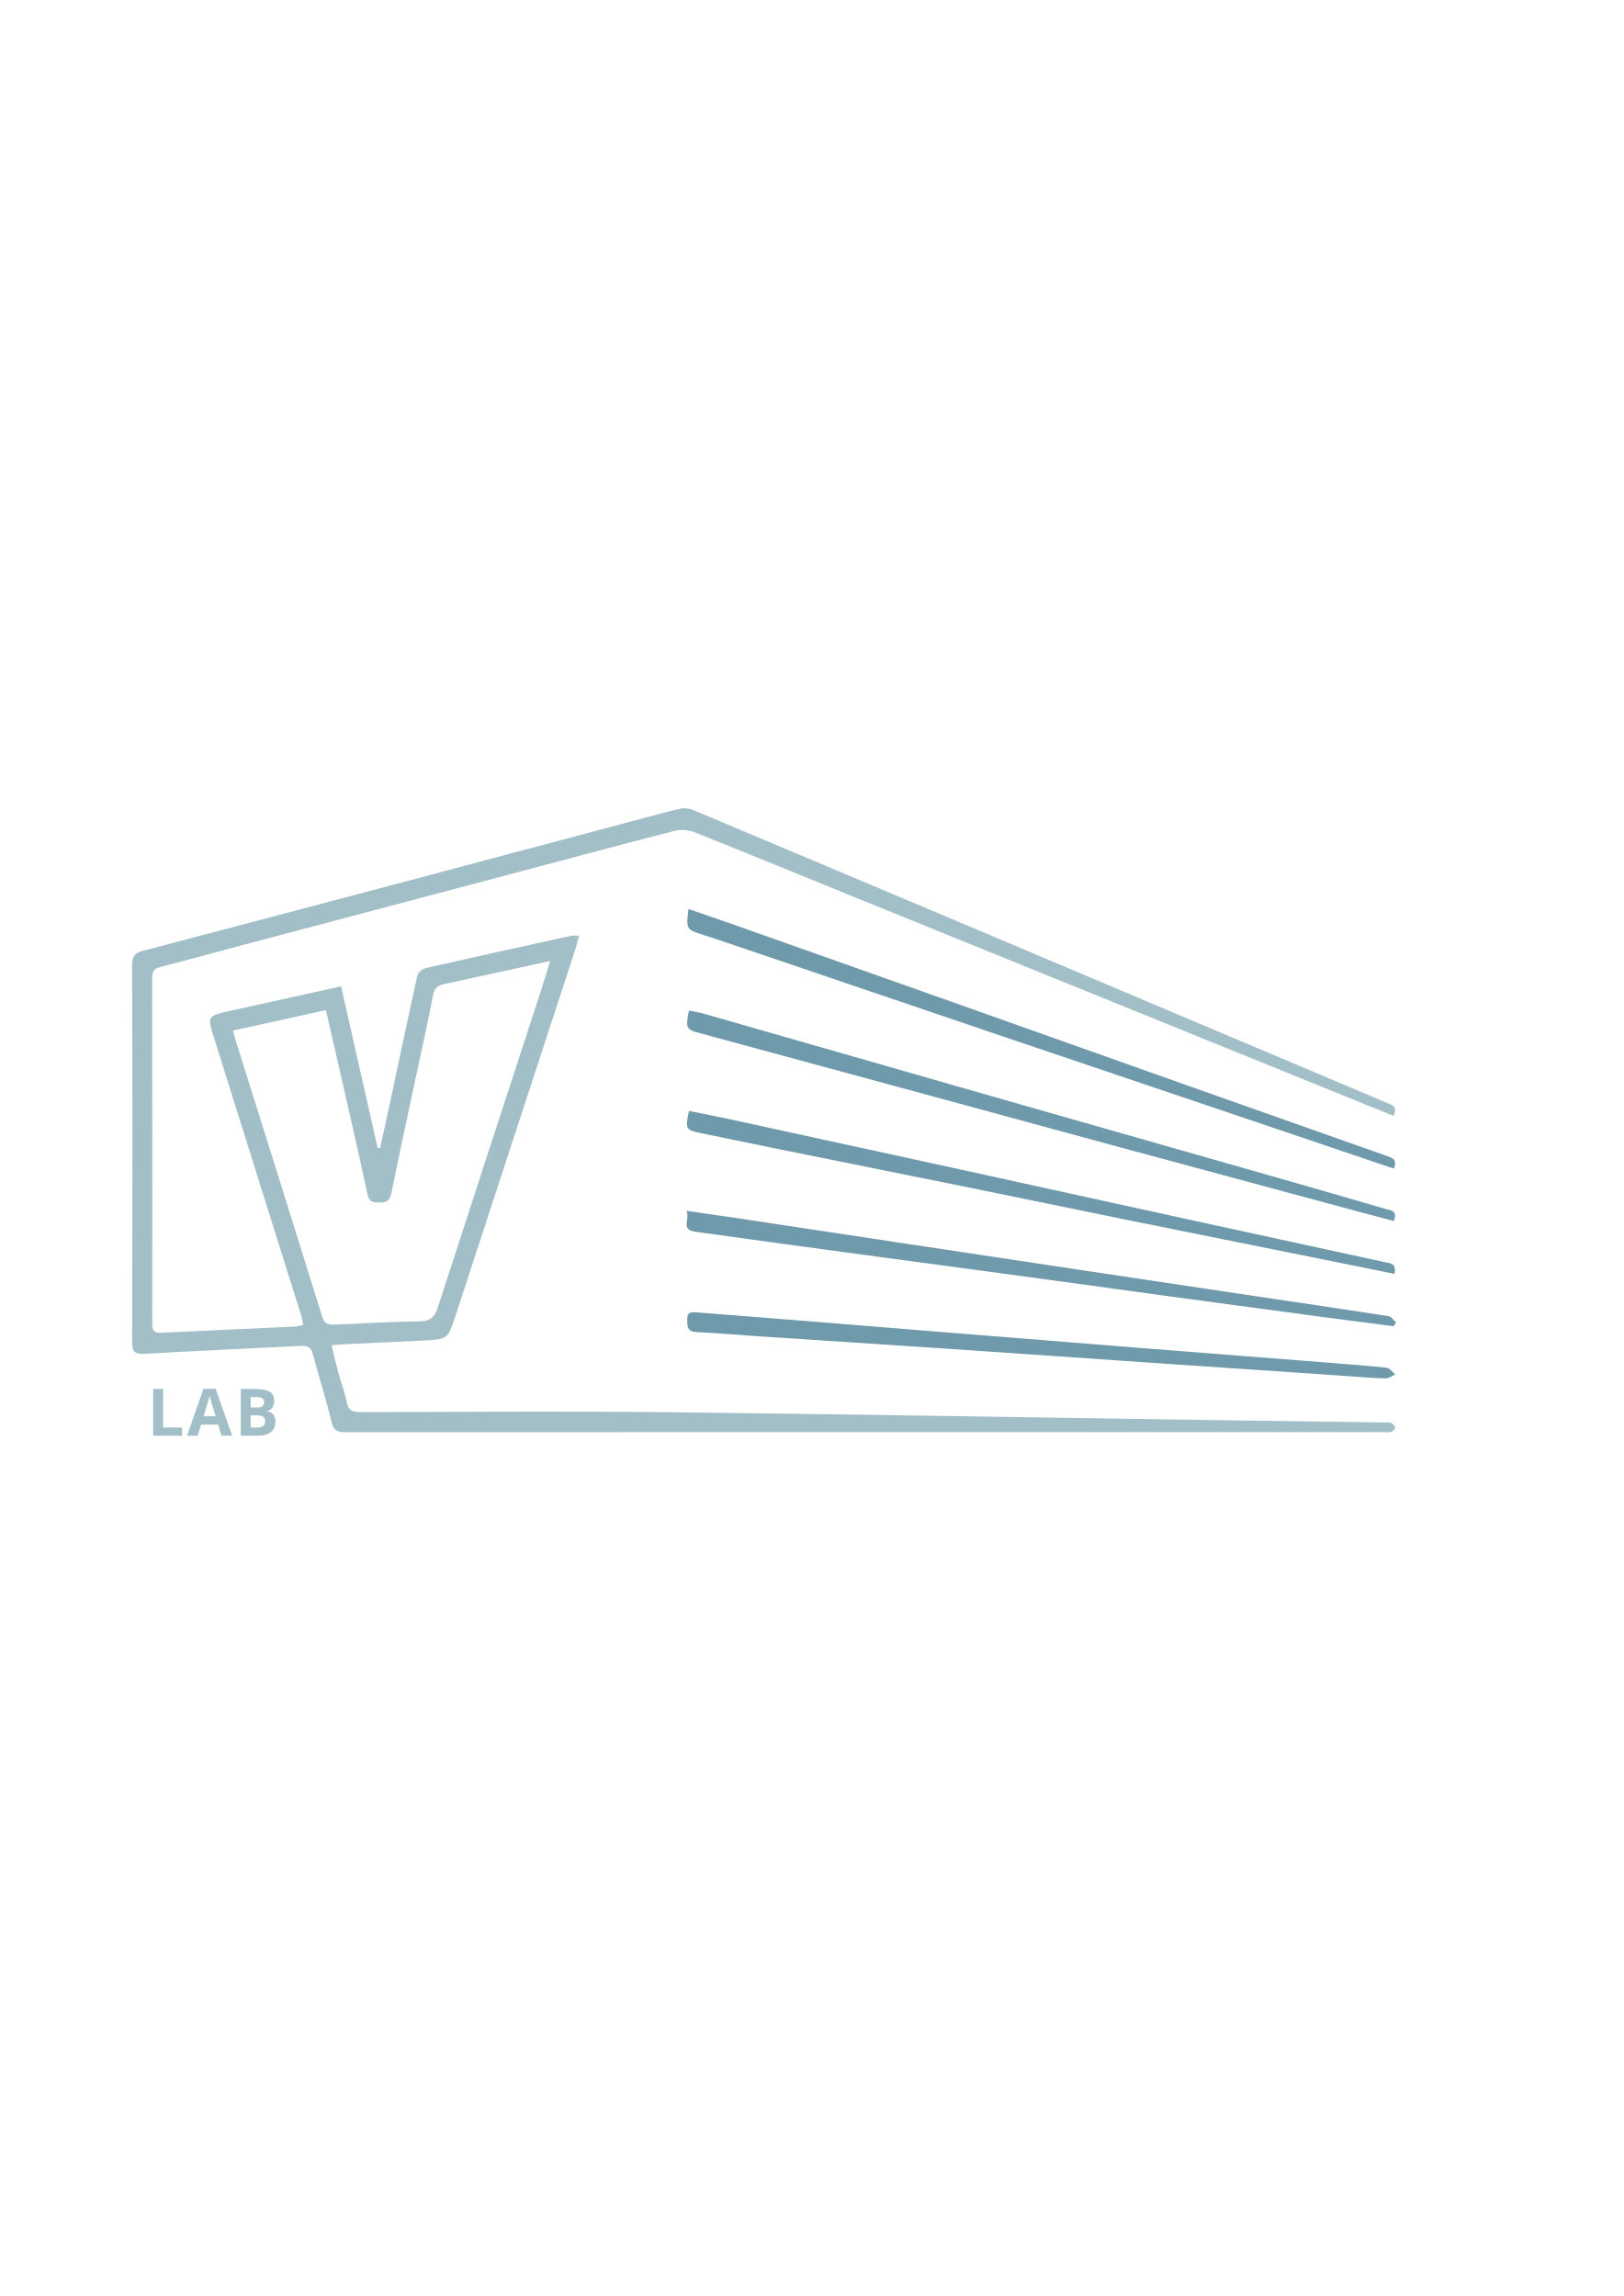
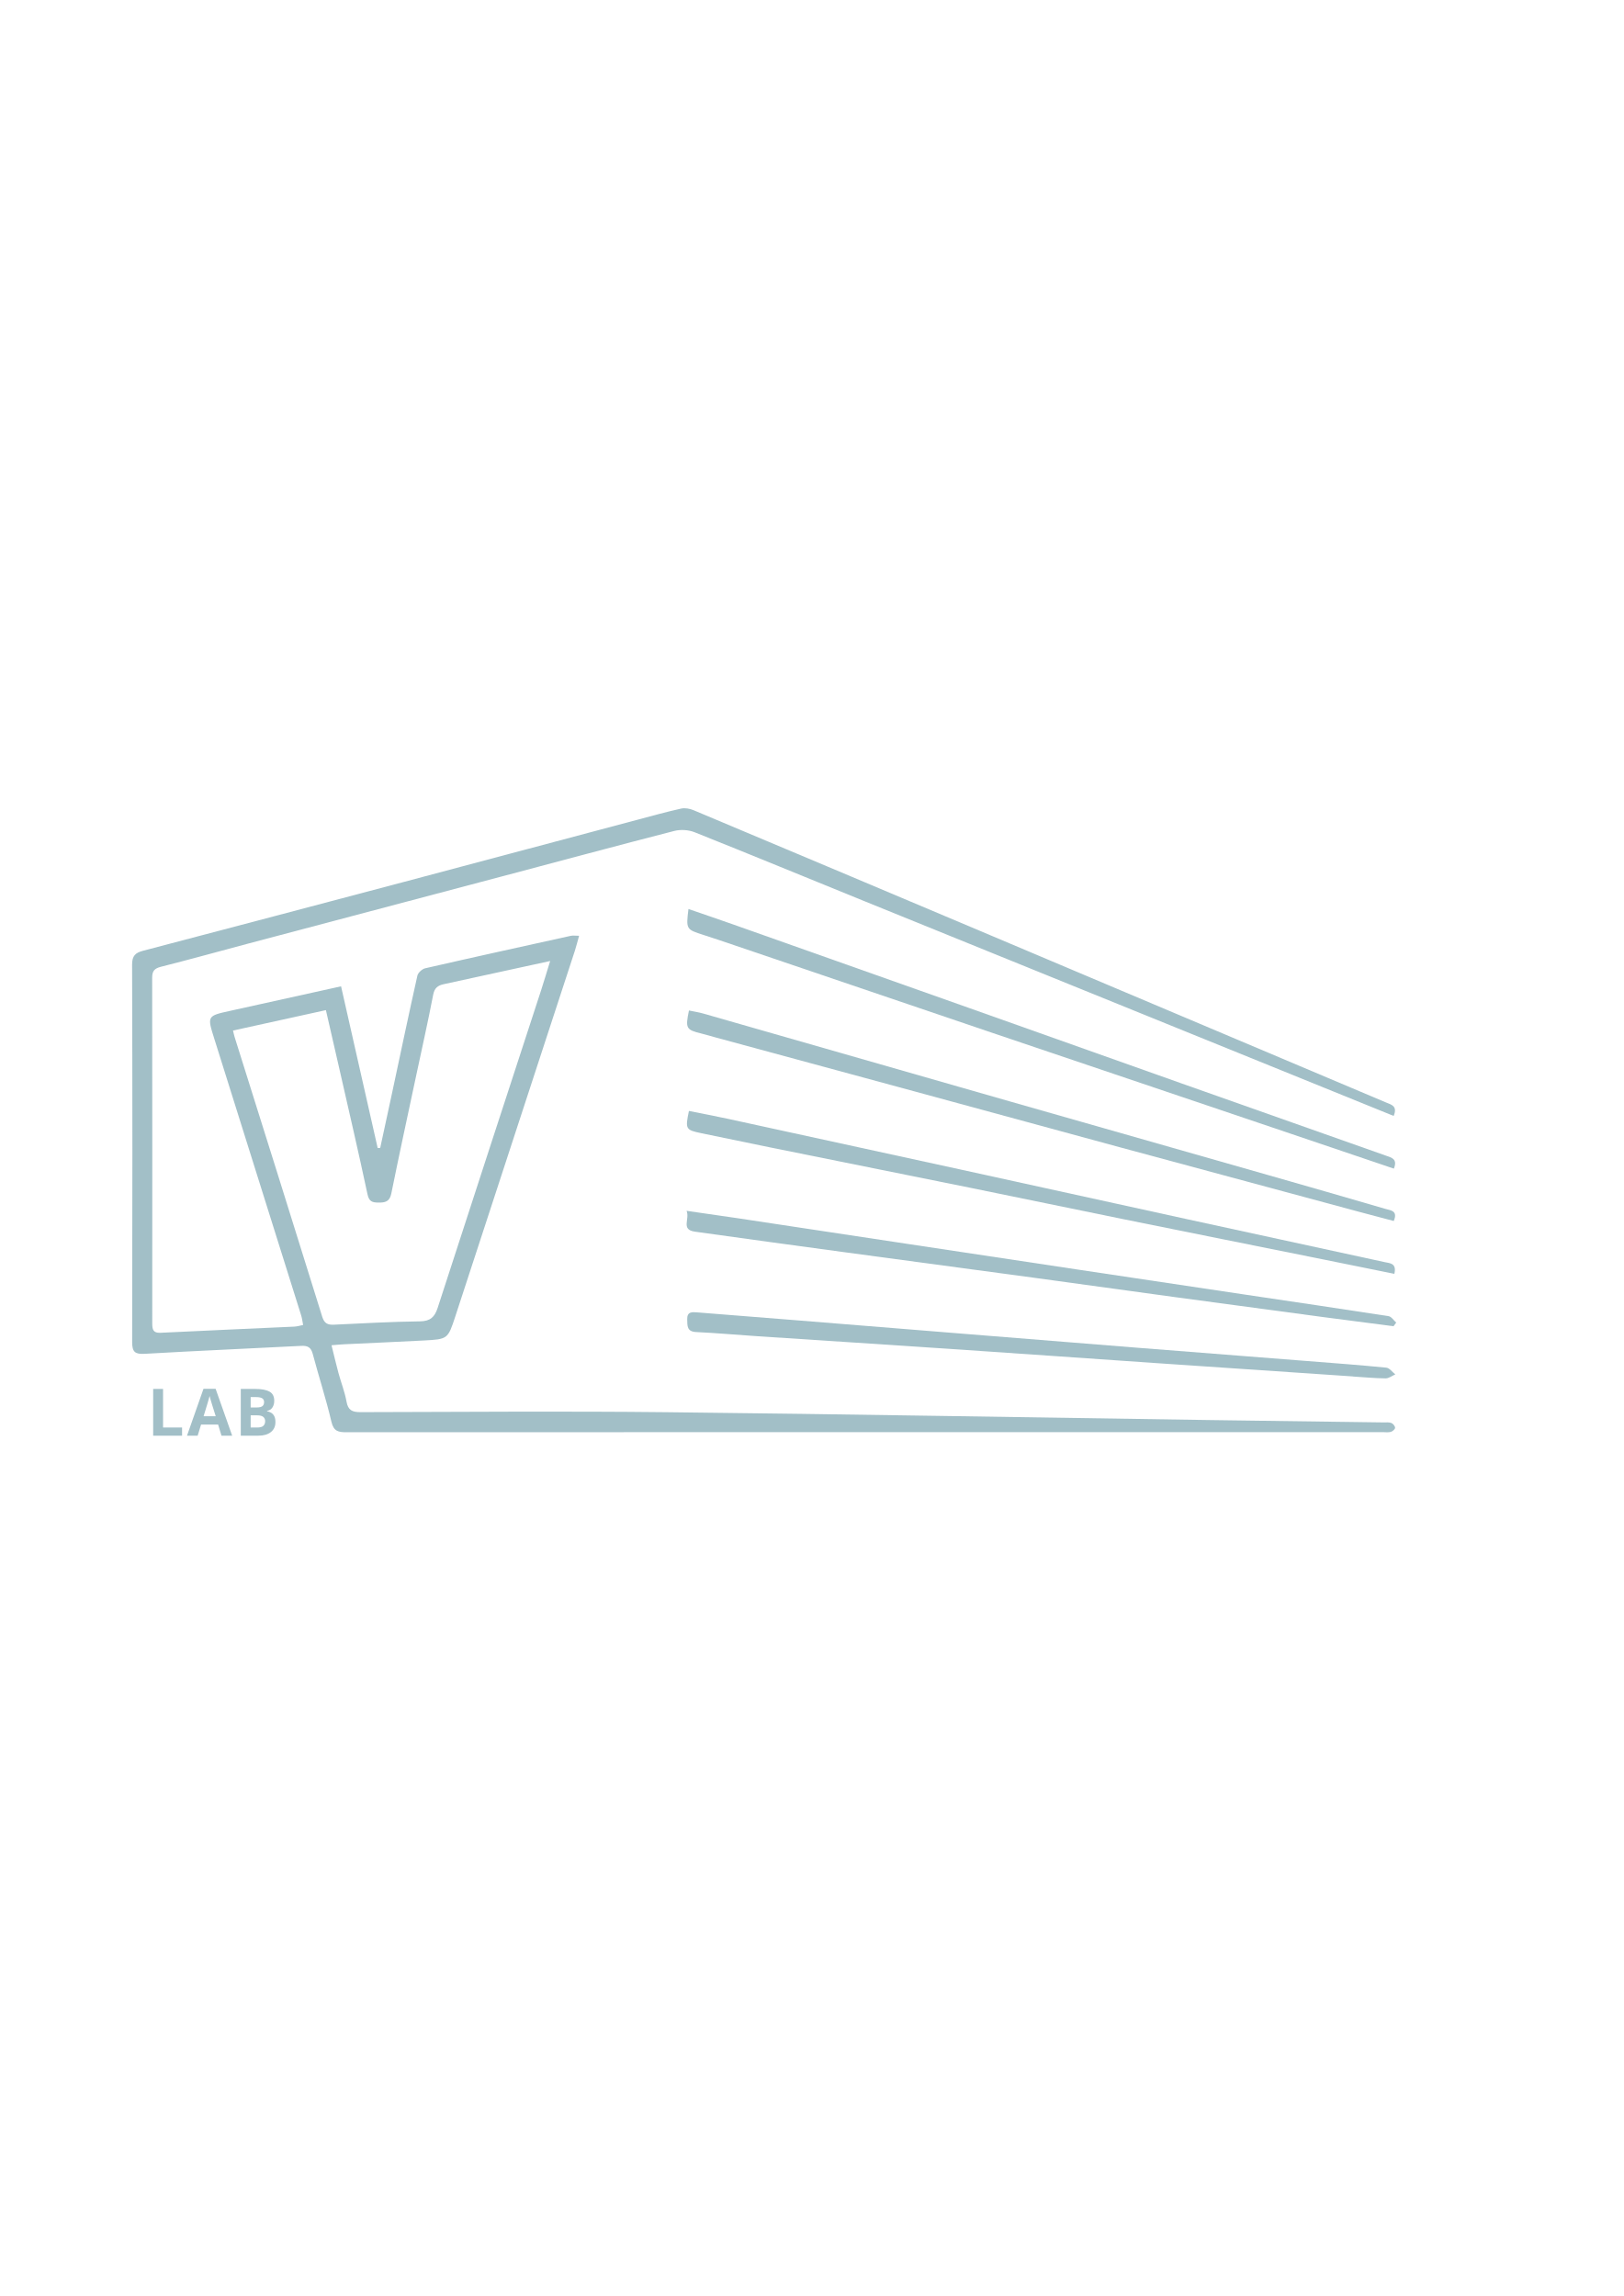
<svg xmlns="http://www.w3.org/2000/svg" version="1.1" id="Layer_1" x="0px" y="0px" viewBox="0 0 595.28 841.89" style="enable-background:new 0 0 595.28 841.89;" xml:space="preserve">
  <style type="text/css">
- 	.st-ice{fill:#A2BFC7;}
- 	.st-sky{fill:#6F9AAB;}
+ 	.st-mono{fill:#A2BFC7;}
	.st-text{fill:#A2BFC7;font-family:'JetBrains Mono','Tahoma-Bold',sans-serif;font-size:24px;font-weight:800;letter-spacing:1px;}
</style>
  <g transform="translate(0, 0)">
-     <g class="st-ice">
+     <g class="st-mono">
      <path d="M510.94,409.19c-8.58-3.48-16.88-6.85-25.18-10.22c-56.21-22.81-112.42-45.61-168.63-68.44    c-20.82-8.45-41.59-17.04-62.46-25.36c-2.23-0.89-5.16-1.08-7.48-0.48c-21.03,5.4-42,11.06-62.99,16.62    c-31.12,8.25-62.24,16.47-93.35,24.72c-10.61,2.82-21.19,5.77-31.84,8.46c-2.4,0.61-3.23,1.57-3.22,4.03    c0.06,42.25,0.05,84.51,0.03,126.76c0,2.17,0.29,3.56,3.04,3.42c16.35-0.81,32.71-1.5,49.07-2.26c0.96-0.04,1.91-0.35,3.2-0.6    c-0.26-1.3-0.37-2.4-0.69-3.42c-10.6-33.82-21.21-67.64-31.85-101.45c-2.67-8.48-2.73-8.45,5.98-10.36    c13.28-2.92,26.55-5.87,40.47-8.95c4.5,19.87,8.96,39.58,13.42,59.29c0.31-0.01,0.62-0.01,0.93-0.02    c1.49-6.91,2.99-13.81,4.47-20.72c3.03-14.16,5.99-28.33,9.16-42.46c0.24-1.08,1.73-2.44,2.86-2.7    c17.76-4.07,35.56-7.98,53.35-11.9c0.81-0.18,1.68-0.02,3.07-0.02c-0.56,2.01-0.99,3.76-1.54,5.47    c-14.61,44.72-29.21,89.44-43.85,134.14c-2.71,8.28-2.78,8.31-11.47,8.78c-9.73,0.52-19.47,0.92-29.21,1.39    c-1.35,0.06-2.69,0.21-4.69,0.36c0.9,3.62,1.67,6.94,2.56,10.23c0.95,3.49,2.31,6.9,2.94,10.44c0.57,3.2,2.12,3.86,5.11,3.86    c37.38-0.09,74.76-0.39,112.14,0.02c66.12,0.72,132.24,1.9,198.36,2.87c21.5,0.32,43,0.58,64.5,0.88c1,0.01,2.08-0.12,2.96,0.21    c0.62,0.24,1.36,1.17,1.35,1.77c-0.01,0.53-0.92,1.3-1.57,1.49c-0.93,0.26-1.98,0.09-2.98,0.09c-126.64,0-253.28-0.01-379.92,0.04    c-2.92,0-4.66-0.32-5.48-3.82c-1.96-8.37-4.64-16.57-6.85-24.89c-0.65-2.44-1.86-3.09-4.25-2.96c-19.1,1-38.2,1.8-57.29,2.91    c-3.64,0.21-4.68-0.66-4.67-4.35c0.11-46.13,0.12-92.26-0.02-138.38c-0.01-3.24,1.24-4.33,3.99-5.05    c31.98-8.4,63.96-16.84,95.93-25.32c28.35-7.52,56.69-15.1,85.03-22.64c5.43-1.44,10.84-2.96,16.32-4.18    c1.42-0.32,3.19,0.01,4.57,0.59c36.71,15.42,73.4,30.89,110.08,46.39c47.96,20.26,95.9,40.55,143.86,60.81    C510.12,405.08,512.45,405.55,510.94,409.19z M85.42,377.88c0.31,1.23,0.42,1.82,0.6,2.39c10.73,34.17,21.49,68.33,32.11,102.54    c0.78,2.51,2.04,3.02,4.31,2.92c10.49-0.49,20.98-1.09,31.47-1.22c3.85-0.05,5.45-1.55,6.56-4.99    c12.57-38.83,25.26-77.62,37.91-116.42c1.06-3.27,2.03-6.56,3.32-10.72c-4.45,0.97-8.04,1.75-11.63,2.53    c-9.15,1.99-18.29,3.99-27.44,5.98c-2.09,0.46-3.33,1.35-3.81,3.82c-1.96,10.17-4.25,20.28-6.4,30.42    c-3.01,14.16-6.09,28.31-8.96,42.51c-0.6,2.99-2.24,3.35-4.76,3.32c-2.28-0.03-3.41-0.4-3.98-3.1    c-3.35-15.75-7.02-31.43-10.58-47.14c-1.51-6.65-3.05-13.3-4.66-20.33C107.87,372.94,96.75,375.39,85.42,377.88z" />
-     </g>
-     <g class="st-sky">
      <path d="M511.01,428.51c-12.86-4.36-25.48-8.64-38.11-12.91c-36.41-12.31-72.83-24.59-109.23-36.92    c-31.45-10.65-62.88-21.36-94.32-32.04c-3.78-1.28-7.56-2.58-11.36-3.79c-6.46-2.06-6.5-2.08-5.59-9.54    c5.56,1.92,11.03,3.77,16.47,5.69c28.71,10.15,57.42,20.32,86.13,30.5c26.11,9.26,52.21,18.56,78.33,27.82    c24.94,8.84,49.89,17.64,74.84,26.45C510.15,424.47,512.47,424.96,511.01,428.51z" />
      <path d="M496.03,504.71c-24.06-1.63-48.11-3.25-72.17-4.89c-24.8-1.7-49.6-3.46-74.41-5.13c-24.06-1.62-48.12-3.17-72.18-4.76    c-7.35-0.49-14.7-1.15-22.06-1.5c-3.42-0.16-3.2-2.27-3.27-4.61c-0.09-2.98,1.85-2.74,3.78-2.59c12.58,0.99,25.15,1.99,37.73,3    c20.17,1.62,40.34,3.27,60.51,4.89c20.92,1.69,41.84,3.38,62.76,5.04c20.80,1.65,41.6,3.26,62.39,4.89    c9.71,0.76,19.43,1.48,29.13,2.44c1.17,0.12,2.21,1.61,3.3,2.47c-1.18,0.51-2.37,1.47-3.54,1.46c-3.99-0.04-7.98-0.43-11.97-0.68    C496.03,504.73,496.03,504.72,496.03,504.71z" />
      <path d="M510.97,447.71c-4.29-1.14-8.59-2.26-12.87-3.41c-29.03-7.83-58.07-15.64-87.09-23.5c-27.34-7.41-54.66-14.88-81.99-22.31    c-22.28-6.05-44.56-12.09-66.83-18.13c-1.68-0.46-3.35-0.97-5.05-1.39c-5.61-1.37-5.92-1.87-4.56-8.45    c1.77,0.38,3.58,0.64,5.32,1.14c37.43,10.72,74.85,21.48,112.29,32.19c31.66,9.06,63.34,18.06,95.01,27.1    c14.27,4.08,28.54,8.17,42.78,12.34C509.76,443.81,512.62,443.89,510.97,447.71z" />
      <path d="M511.2,467.09c-8.68-1.76-16.97-3.44-25.26-5.12c-24.71-4.98-49.42-9.92-74.12-14.93c-18.58-3.77-37.14-7.66-55.73-11.43    c-24.57-4.99-49.16-9.91-73.73-14.88c-8.44-1.71-16.86-3.47-25.29-5.22c-5.71-1.19-5.89-1.49-4.5-8.15    c4.81,0.97,9.65,1.87,14.46,2.92c28.28,6.14,56.56,12.31,84.83,18.49c27.67,6.05,55.32,12.16,82.99,18.2    c24.25,5.3,48.52,10.54,72.78,15.82C509.57,463.21,512.11,463.14,511.2,467.09z" />
      <path d="M510.89,486.3c-8.65-1.13-17.3-2.23-25.94-3.38c-18.2-2.43-36.39-4.88-54.58-7.35c-16.96-2.31-33.9-4.69-50.86-6.99    c-23.39-3.17-46.8-6.29-70.19-9.46c-18.19-2.47-36.38-4.95-54.57-7.5c-5.25-0.74-1.77-4.6-3.04-7.64    c6.77,0.98,12.78,1.82,18.77,2.72c20.75,3.13,41.49,6.28,62.24,9.41c21.12,3.19,42.23,6.38,63.35,9.55    c20.38,3.06,40.75,6.11,61.13,9.15c17.29,2.58,34.59,5.11,51.86,7.79c1.04,0.16,1.89,1.55,2.82,2.36    C511.56,485.42,511.23,485.86,510.89,486.3z" />
    </g>
  </g>
  <text transform="matrix(1 0 0 1 54 526.4343)" class="st-text">LAB</text>
</svg>
